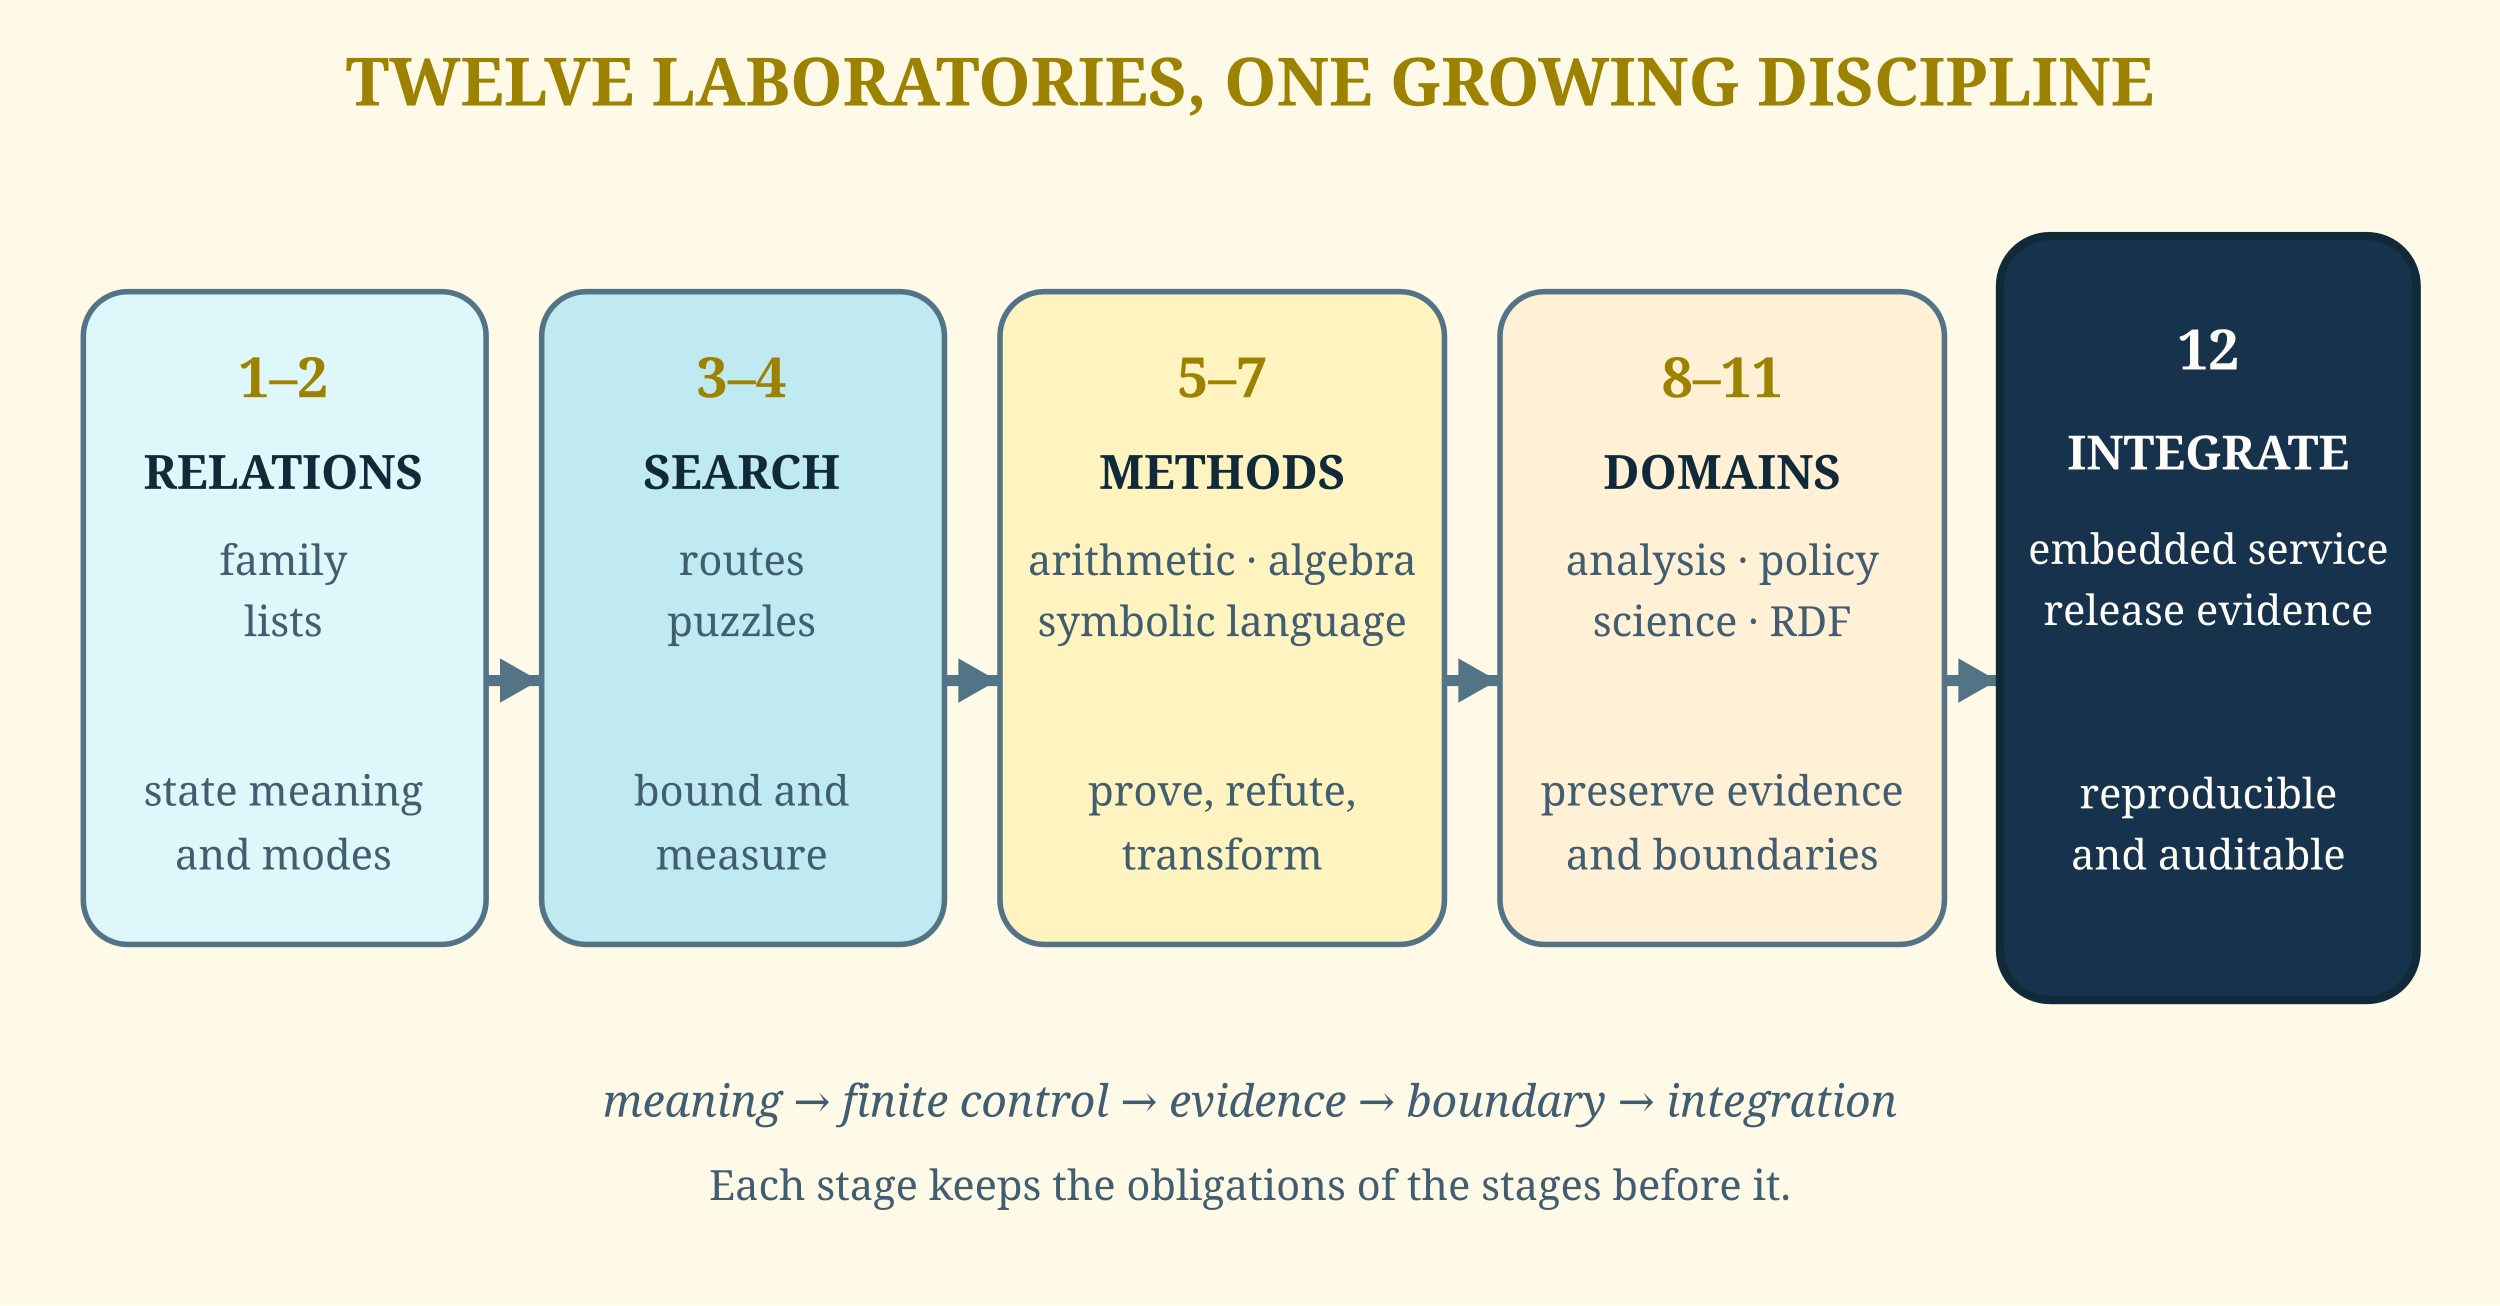
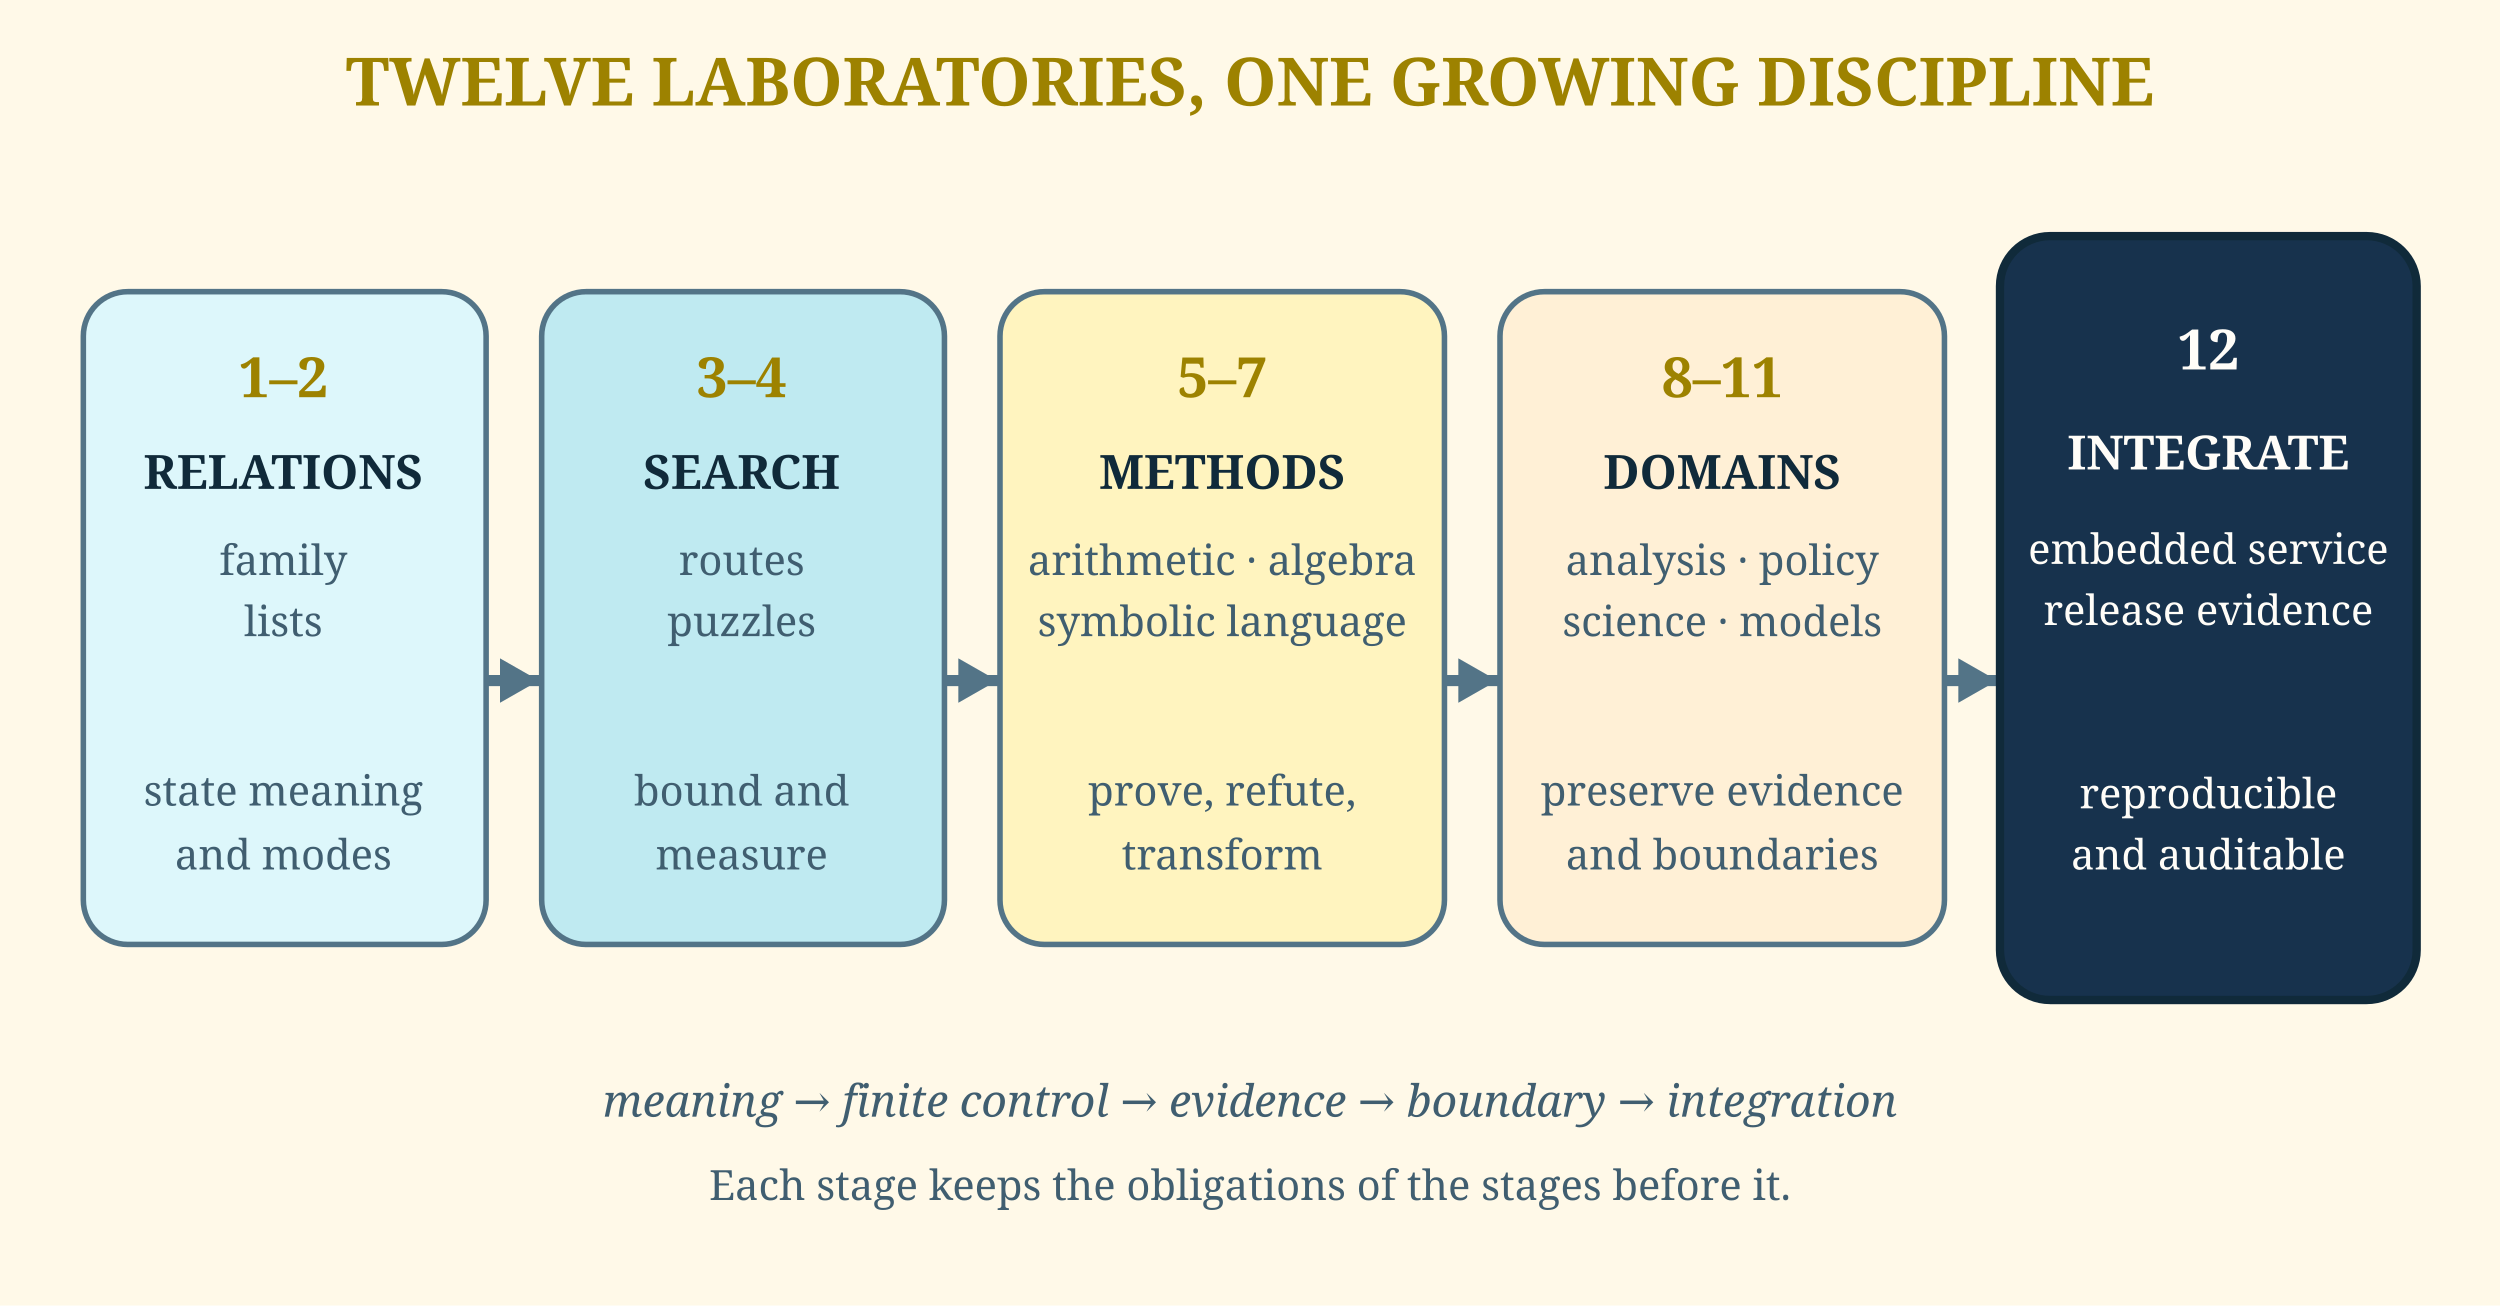
<svg xmlns="http://www.w3.org/2000/svg" width="900" height="470" viewBox="0 0 900 470" role="img" aria-labelledby="title desc">
  <defs>
    <style>
      .bg{fill:#FFF9E8}.stage{stroke:#537487;stroke-width:2}.s1{fill:#DDF7FB}.s2{fill:#BFEAF1}.s3{fill:#FFF4BF}.s4{fill:#FFF0D6}.s5{fill:#17324D;stroke:#102A3A;stroke-width:3}
      .line{fill:none;stroke:#537487;stroke-width:4;stroke-linecap:round}.arrow{fill:#537487}.title{fill:#9D8200;font:bold 24px Georgia,serif}.number{fill:#9D8200;font:bold 20px Georgia,serif}.label{fill:#102A3A;font:bold 17px Georgia,serif}.small{fill:#405E70;font:15px Georgia,serif}.white{fill:#FFFDF8}.thread{fill:#405E70;font:italic 16px Georgia,serif}
    </style>
  </defs>
  <rect width="900" height="470" class="bg" />
  <text class="title" x="450" y="38" text-anchor="middle">TWELVE LABORATORIES, ONE GROWING DISCIPLINE</text>
  <path class="line" d="M105 245H790" />
  <path class="arrow" d="M778 235L796 245L778 255Z" />
  <path class="arrow" d="M180 237L194 245L180 253Z" />
  <path class="arrow" d="M345 237L359 245L345 253Z" />
  <path class="arrow" d="M525 237L539 245L525 253Z" />
  <path class="arrow" d="M705 237L719 245L705 253Z" />
  <rect class="stage s1" x="30" y="105" width="145" height="235" rx="16" />
  <text class="number" x="102" y="143" text-anchor="middle">1–2</text>
  <text class="label" x="102" y="176" text-anchor="middle">RELATIONS</text>
  <text class="small" x="102" y="207" text-anchor="middle">family</text>
  <text class="small" x="102" y="229" text-anchor="middle">lists</text>
  <text class="small" x="102" y="290" text-anchor="middle">state meaning</text>
  <text class="small" x="102" y="313" text-anchor="middle">and modes</text>
  <rect class="stage s2" x="195" y="105" width="145" height="235" rx="16" />
  <text class="number" x="267" y="143" text-anchor="middle">3–4</text>
  <text class="label" x="267" y="176" text-anchor="middle">SEARCH</text>
  <text class="small" x="267" y="207" text-anchor="middle">routes</text>
  <text class="small" x="267" y="229" text-anchor="middle">puzzles</text>
  <text class="small" x="267" y="290" text-anchor="middle">bound and</text>
  <text class="small" x="267" y="313" text-anchor="middle">measure</text>
  <rect class="stage s3" x="360" y="105" width="160" height="235" rx="16" />
  <text class="number" x="440" y="143" text-anchor="middle">5–7</text>
  <text class="label" x="440" y="176" text-anchor="middle">METHODS</text>
  <text class="small" x="440" y="207" text-anchor="middle">arithmetic · algebra</text>
  <text class="small" x="440" y="229" text-anchor="middle">symbolic language</text>
  <text class="small" x="440" y="290" text-anchor="middle">prove, refute,</text>
  <text class="small" x="440" y="313" text-anchor="middle">transform</text>
  <rect class="stage s4" x="540" y="105" width="160" height="235" rx="16" />
  <text class="number" x="620" y="143" text-anchor="middle">8–11</text>
  <text class="label" x="620" y="176" text-anchor="middle">DOMAINS</text>
  <text class="small" x="620" y="207" text-anchor="middle">analysis · policy</text>
-   <text class="small" x="620" y="229" text-anchor="middle">science · RDF</text>
+   <text class="small" x="620" y="229" text-anchor="middle">science · models</text>
  <text class="small" x="620" y="290" text-anchor="middle">preserve evidence</text>
  <text class="small" x="620" y="313" text-anchor="middle">and boundaries</text>
  <rect class="stage s5" x="720" y="85" width="150" height="275" rx="18" />
  <text class="number white" x="795" y="133" text-anchor="middle">12</text>
  <text class="label white" x="795" y="169" text-anchor="middle">INTEGRATE</text>
  <text class="small white" x="795" y="203" text-anchor="middle">embedded service</text>
  <text class="small white" x="795" y="225" text-anchor="middle">release evidence</text>
  <text class="small white" x="795" y="291" text-anchor="middle">reproducible</text>
  <text class="small white" x="795" y="313" text-anchor="middle">and auditable</text>
  <text class="thread" x="450" y="402" text-anchor="middle">meaning → finite control → evidence → boundary → integration</text>
  <text class="small" x="450" y="432" text-anchor="middle">Each stage keeps the obligations of the stages before it.</text>
</svg>
